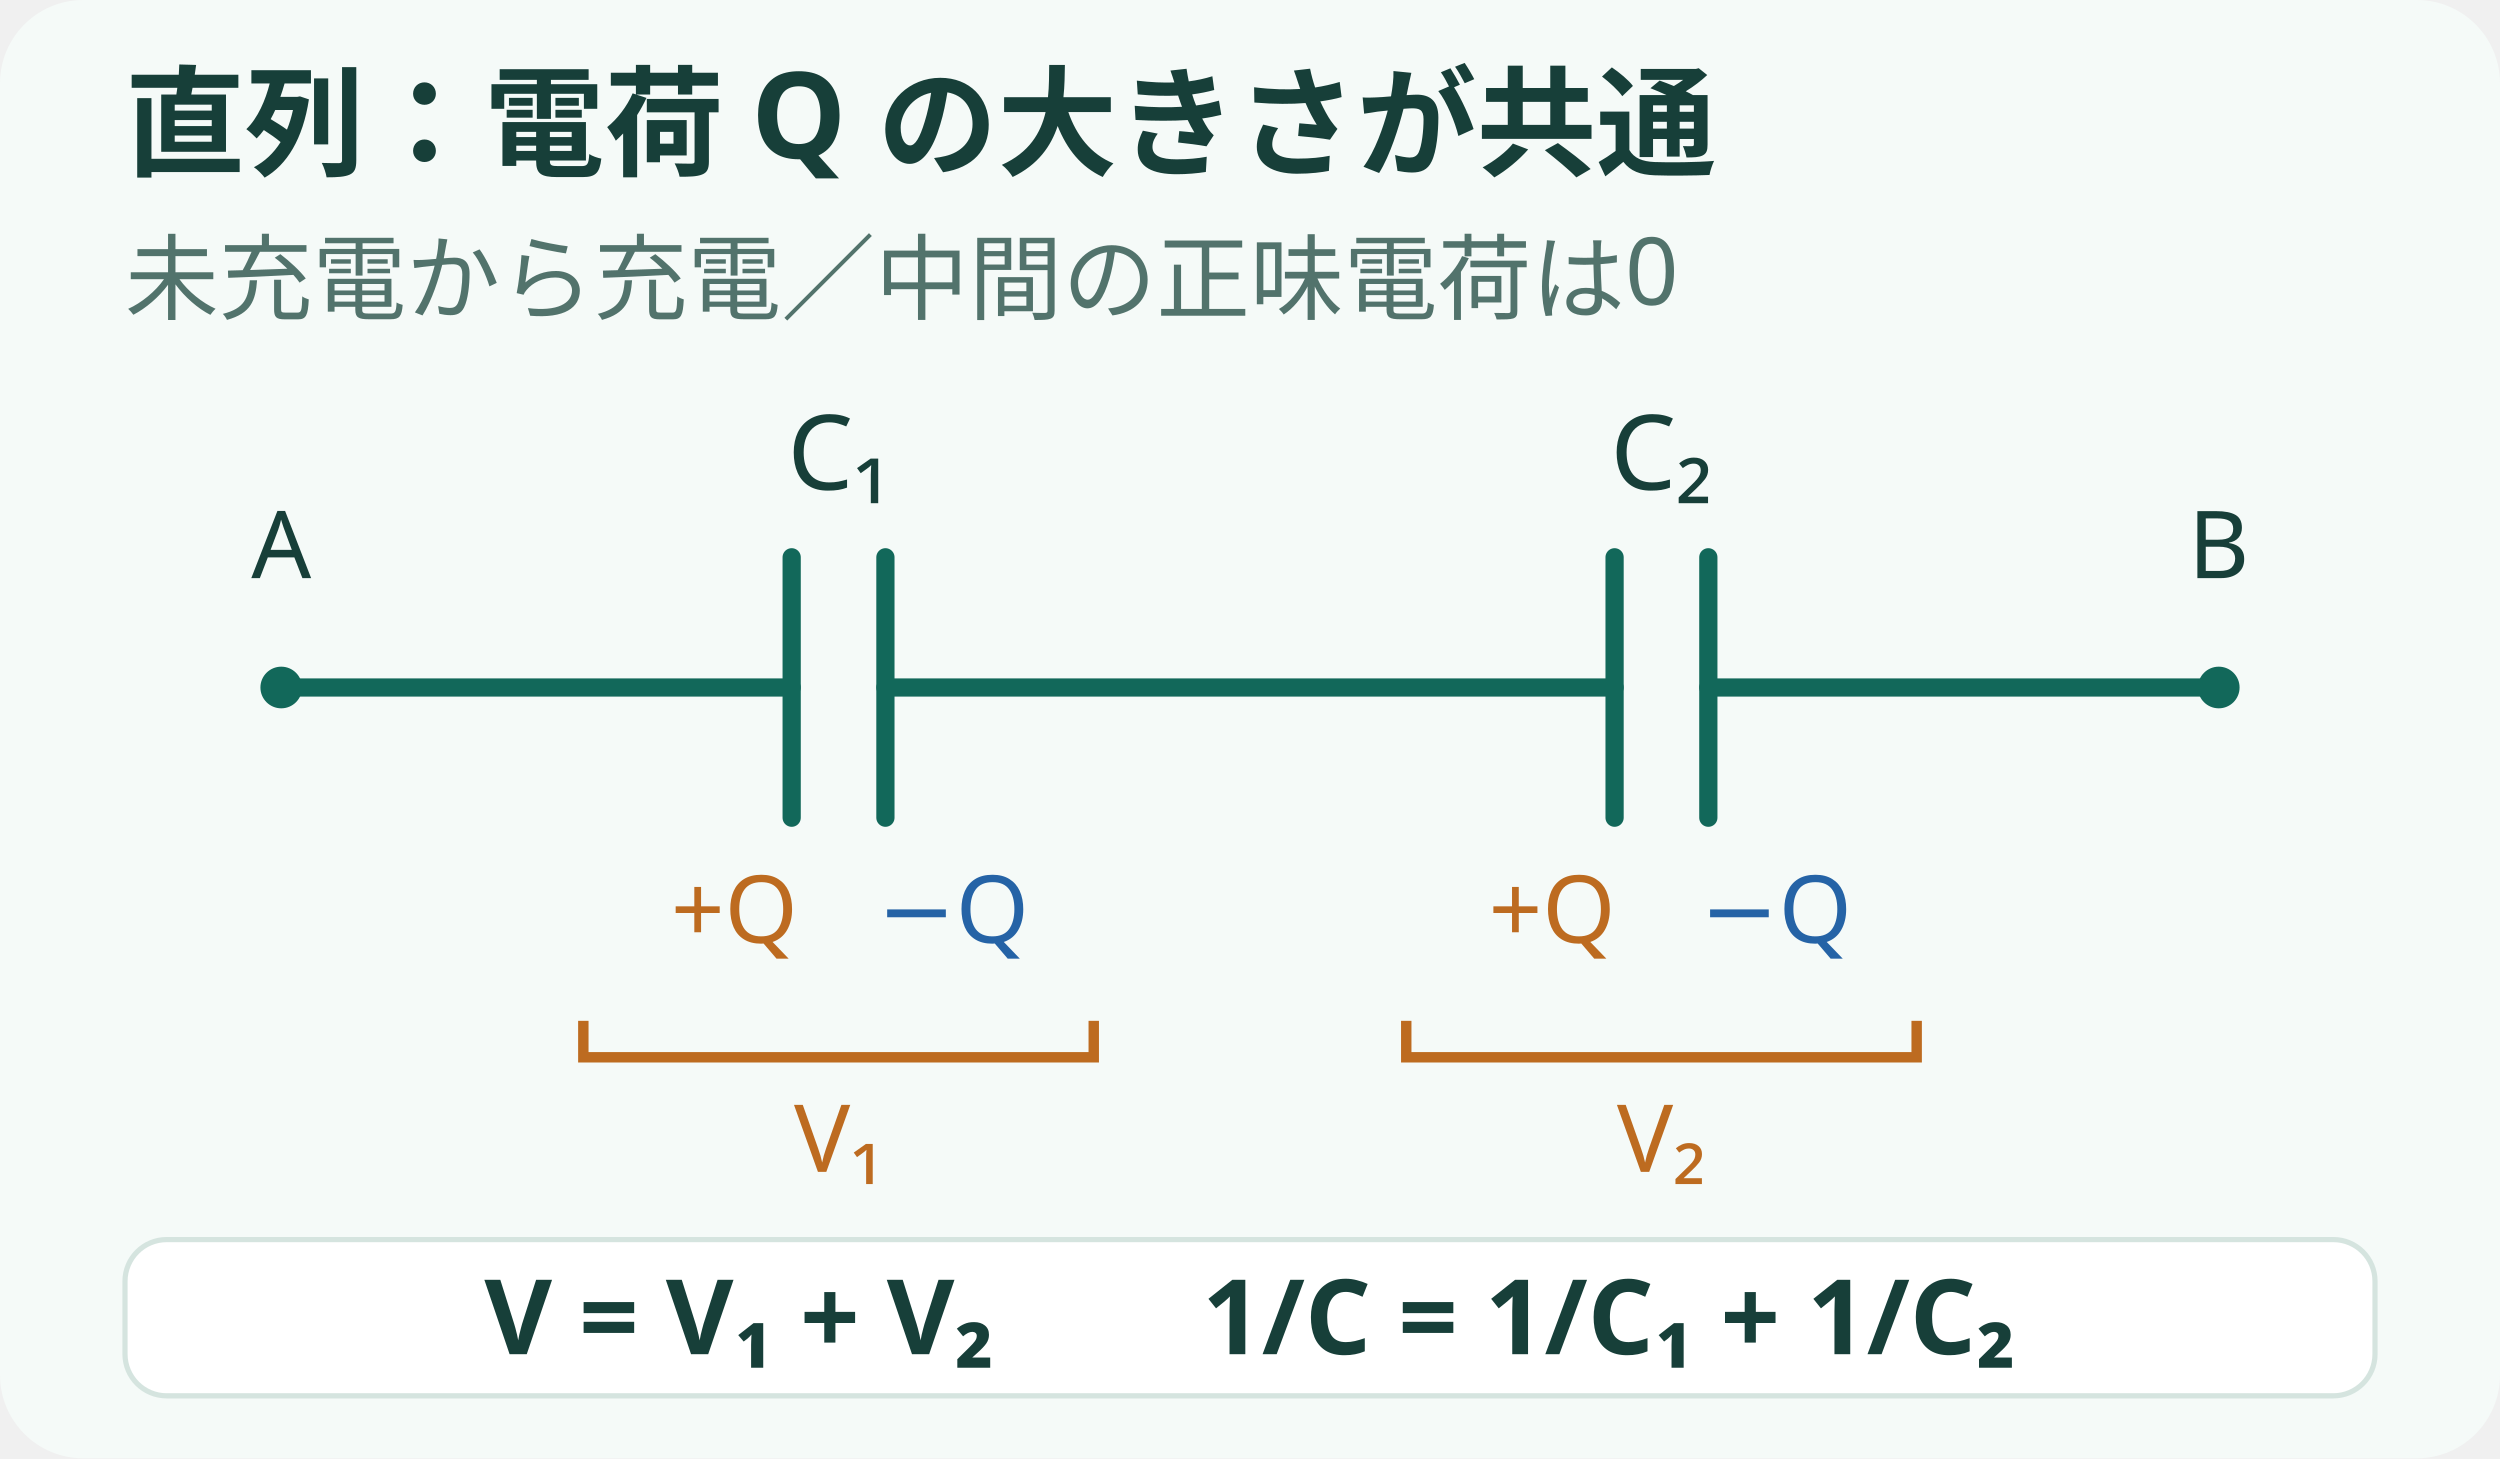
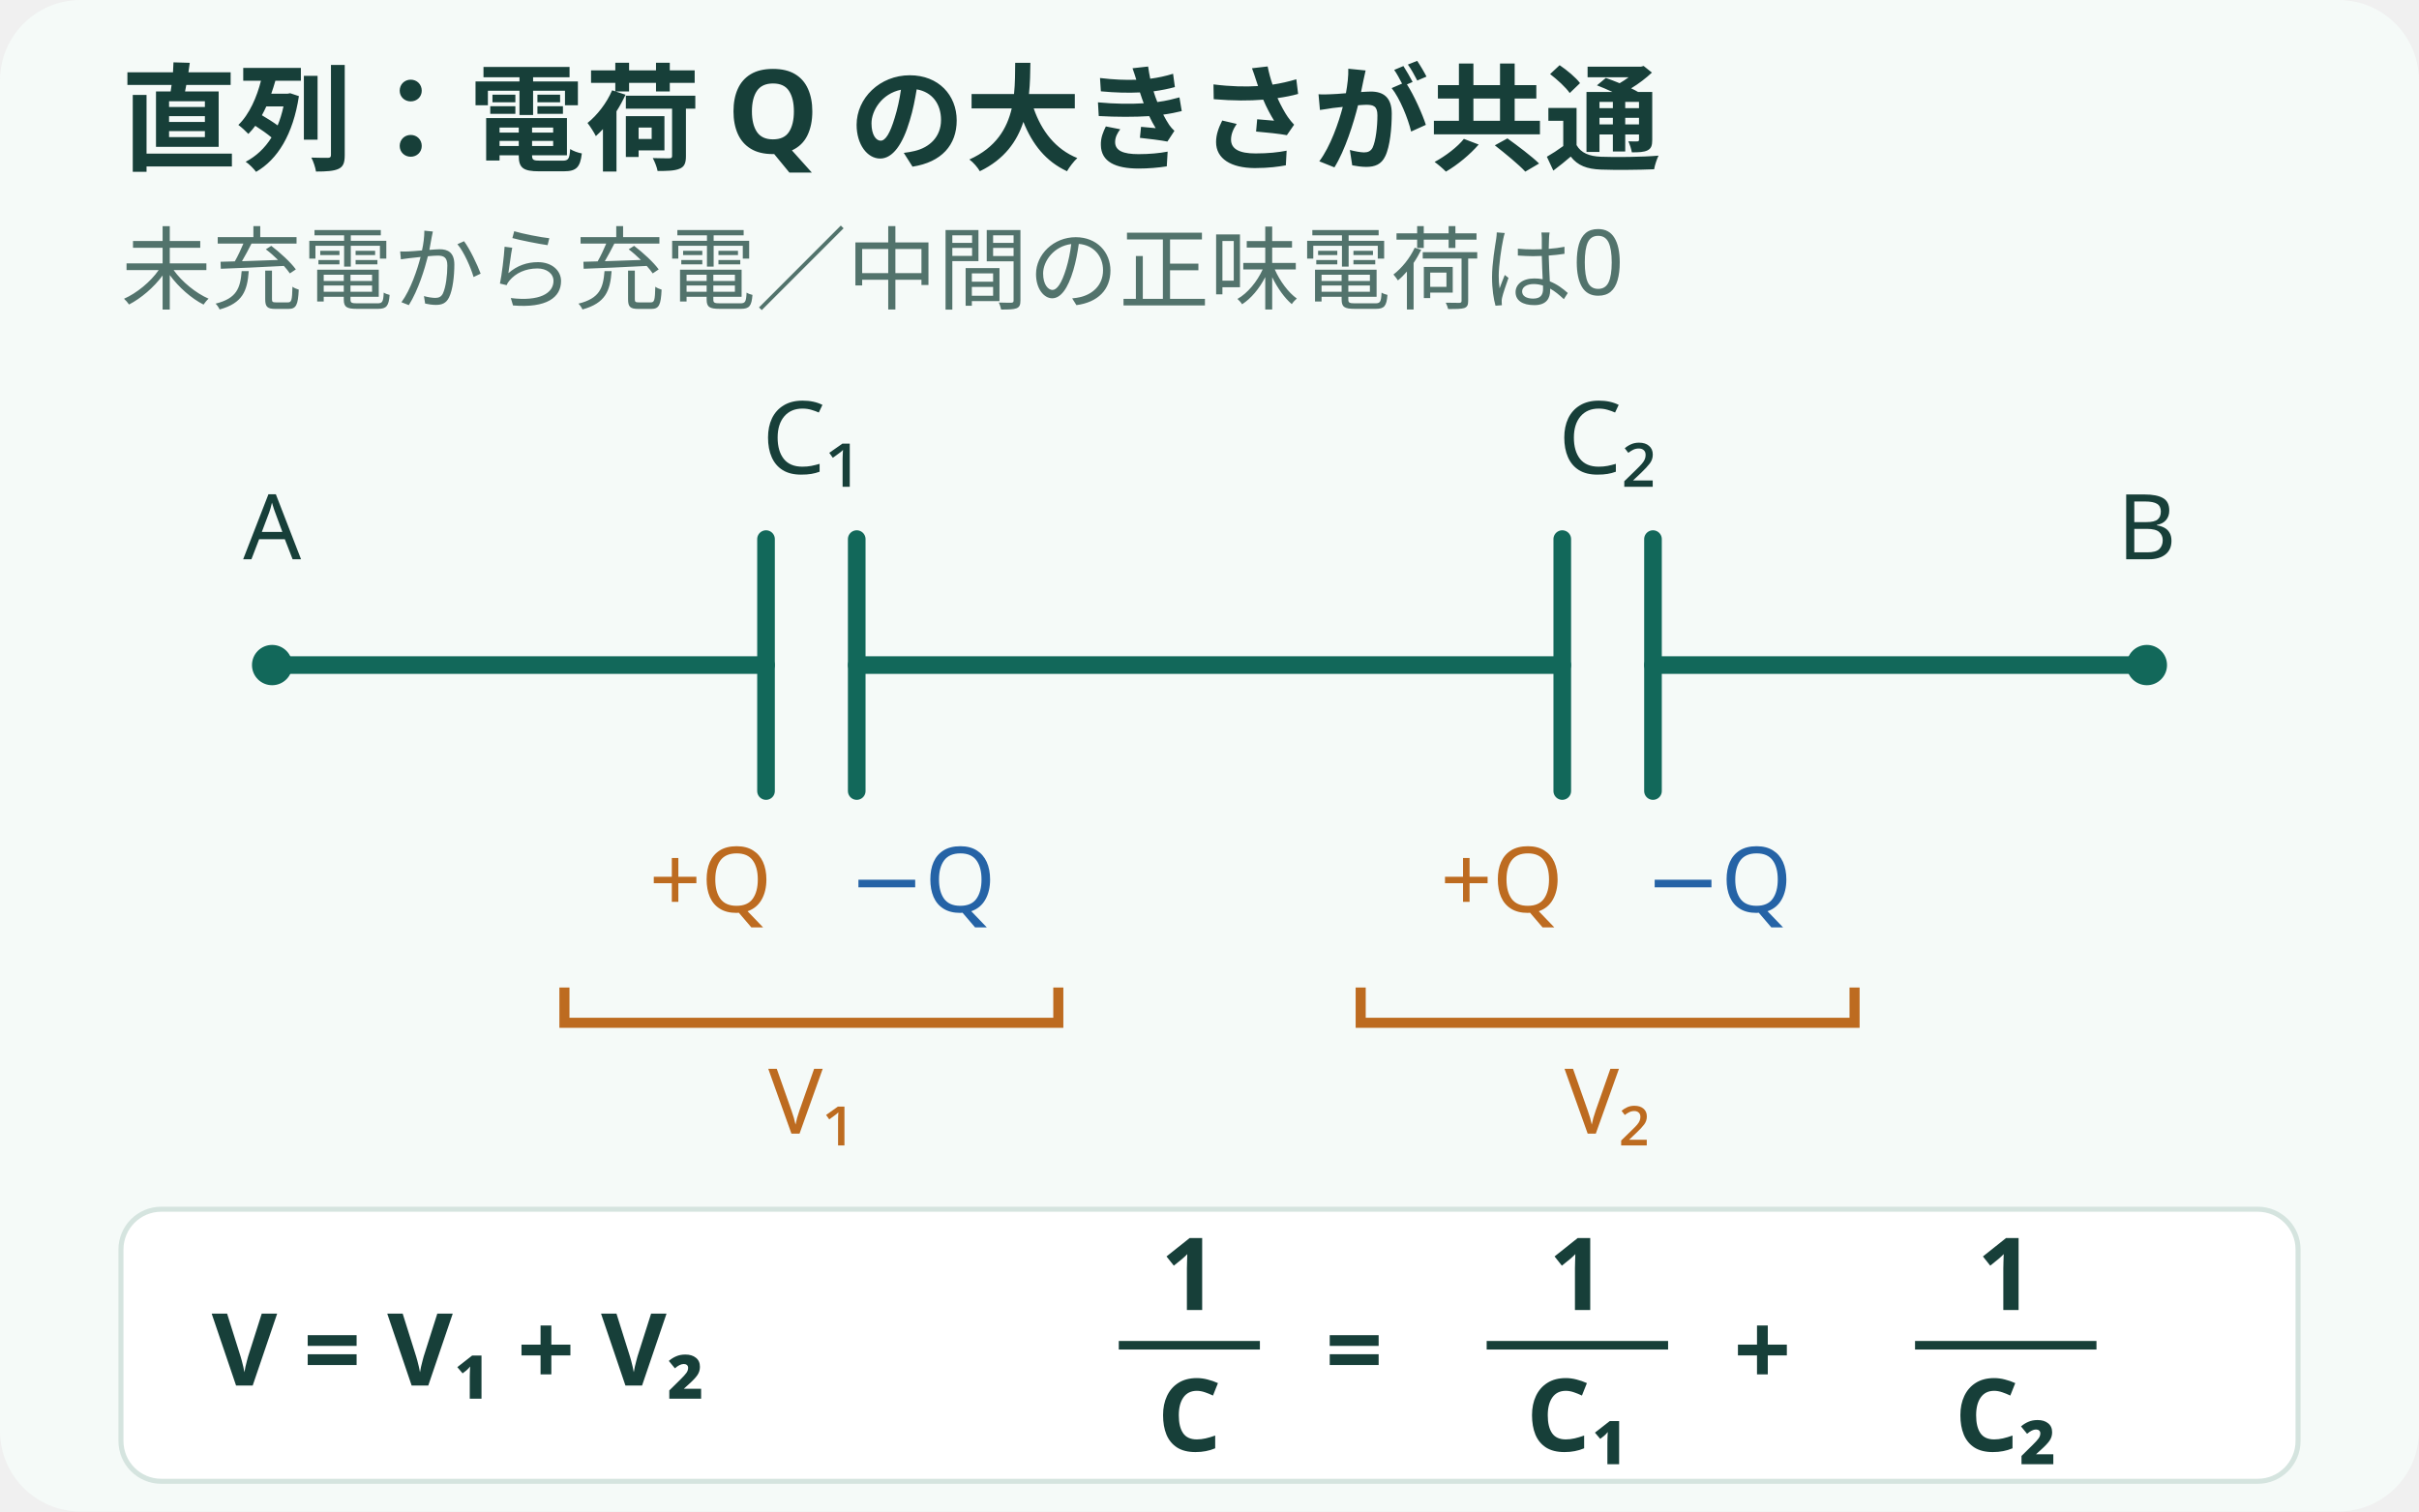
- <svg xmlns="http://www.w3.org/2000/svg" viewBox="0 0 480 280" role="img" aria-labelledby="title desc">
+ <svg xmlns="http://www.w3.org/2000/svg" viewBox="0 0 480 300" role="img" aria-labelledby="title desc">
  <style>svg{font-size:18px;fill:#173f39}text{font-family:"Yu Gothic","Meiryo",sans-serif}.title{font-size:23px;font-weight:700}.note{fill:#52736c}.wire{fill:none;stroke:#12685a;stroke-width:3.5;stroke-linecap:round}.positive{fill:#bd6b20}.negative{fill:#2563a6}.formula{font-size:20px;font-weight:700}</style>
-   <rect width="480" height="280" rx="16" fill="#f5faf8" />
+   <rect width="480" height="300" rx="16" fill="#f5faf8" />
  <text x="24" y="32" class="title">直列：電荷 Q の大きさが共通</text>
  <text x="24" y="60" class="note">未充電から充電／中間の正味電荷は0</text>
  <g class="wire">
    <path d="M54 132H152M170 132H310M328 132H426" />
    <path d="M152 107V157M170 107V157M310 107V157M328 107V157" />
  </g>
  <g fill="#12685a">
    <circle cx="54" cy="132" r="4" />
    <circle cx="426" cy="132" r="4" />
  </g>
  <text x="54" y="111" text-anchor="middle">A</text>
  <text x="426" y="111" text-anchor="middle">B</text>
  <text x="161" y="94" text-anchor="middle" font-size="20">C₁</text>
  <text x="319" y="94" text-anchor="middle" font-size="20">C₂</text>
  <text x="141" y="181" text-anchor="middle" class="positive">+Q</text>
  <text x="183" y="181" text-anchor="middle" class="negative">−Q</text>
  <text x="298" y="181" text-anchor="middle" class="positive">+Q</text>
  <text x="341" y="181" text-anchor="middle" class="negative">−Q</text>
  <g fill="none" stroke="#bd6b20" stroke-width="2">
    <path d="M112 196V203H210V196M270 196V203H368V196" />
  </g>
  <text x="161" y="225" text-anchor="middle" class="positive">V₁</text>
  <text x="319" y="225" text-anchor="middle" class="positive">V₂</text>
-   <rect x="24" y="238" width="432" height="30" rx="8" fill="#fff" stroke="#d5e4df" />
-   <text x="240" y="260" text-anchor="middle" class="formula">V = V₁ + V₂　　1/C = 1/C₁ + 1/C₂</text>
+   <rect x="24" y="240" width="432" height="54" rx="8" fill="#fff" stroke="#d5e4df" />
+   <g class="formula" aria-hidden="true">
+     <text x="42" y="275">V = V₁ + V₂</text>
+     <g text-anchor="middle">
+       <text x="236" y="260">1</text>
+       <path d="M222 267H250" fill="none" stroke="#173f39" stroke-width="1.7" />
+       <text x="236" y="288">C</text>
+     </g>
+     <text x="263" y="275">=</text>
+     <g text-anchor="middle">
+       <text x="313" y="260">1</text>
+       <path d="M295 267H331" fill="none" stroke="#173f39" stroke-width="1.7" />
+       <text x="313" y="288">C₁</text>
+     </g>
+     <text x="344" y="275">+</text>
+     <g text-anchor="middle">
+       <text x="398" y="260">1</text>
+       <path d="M380 267H416" fill="none" stroke="#173f39" stroke-width="1.7" />
+       <text x="398" y="288">C₂</text>
+     </g>
+   </g>
</svg>
